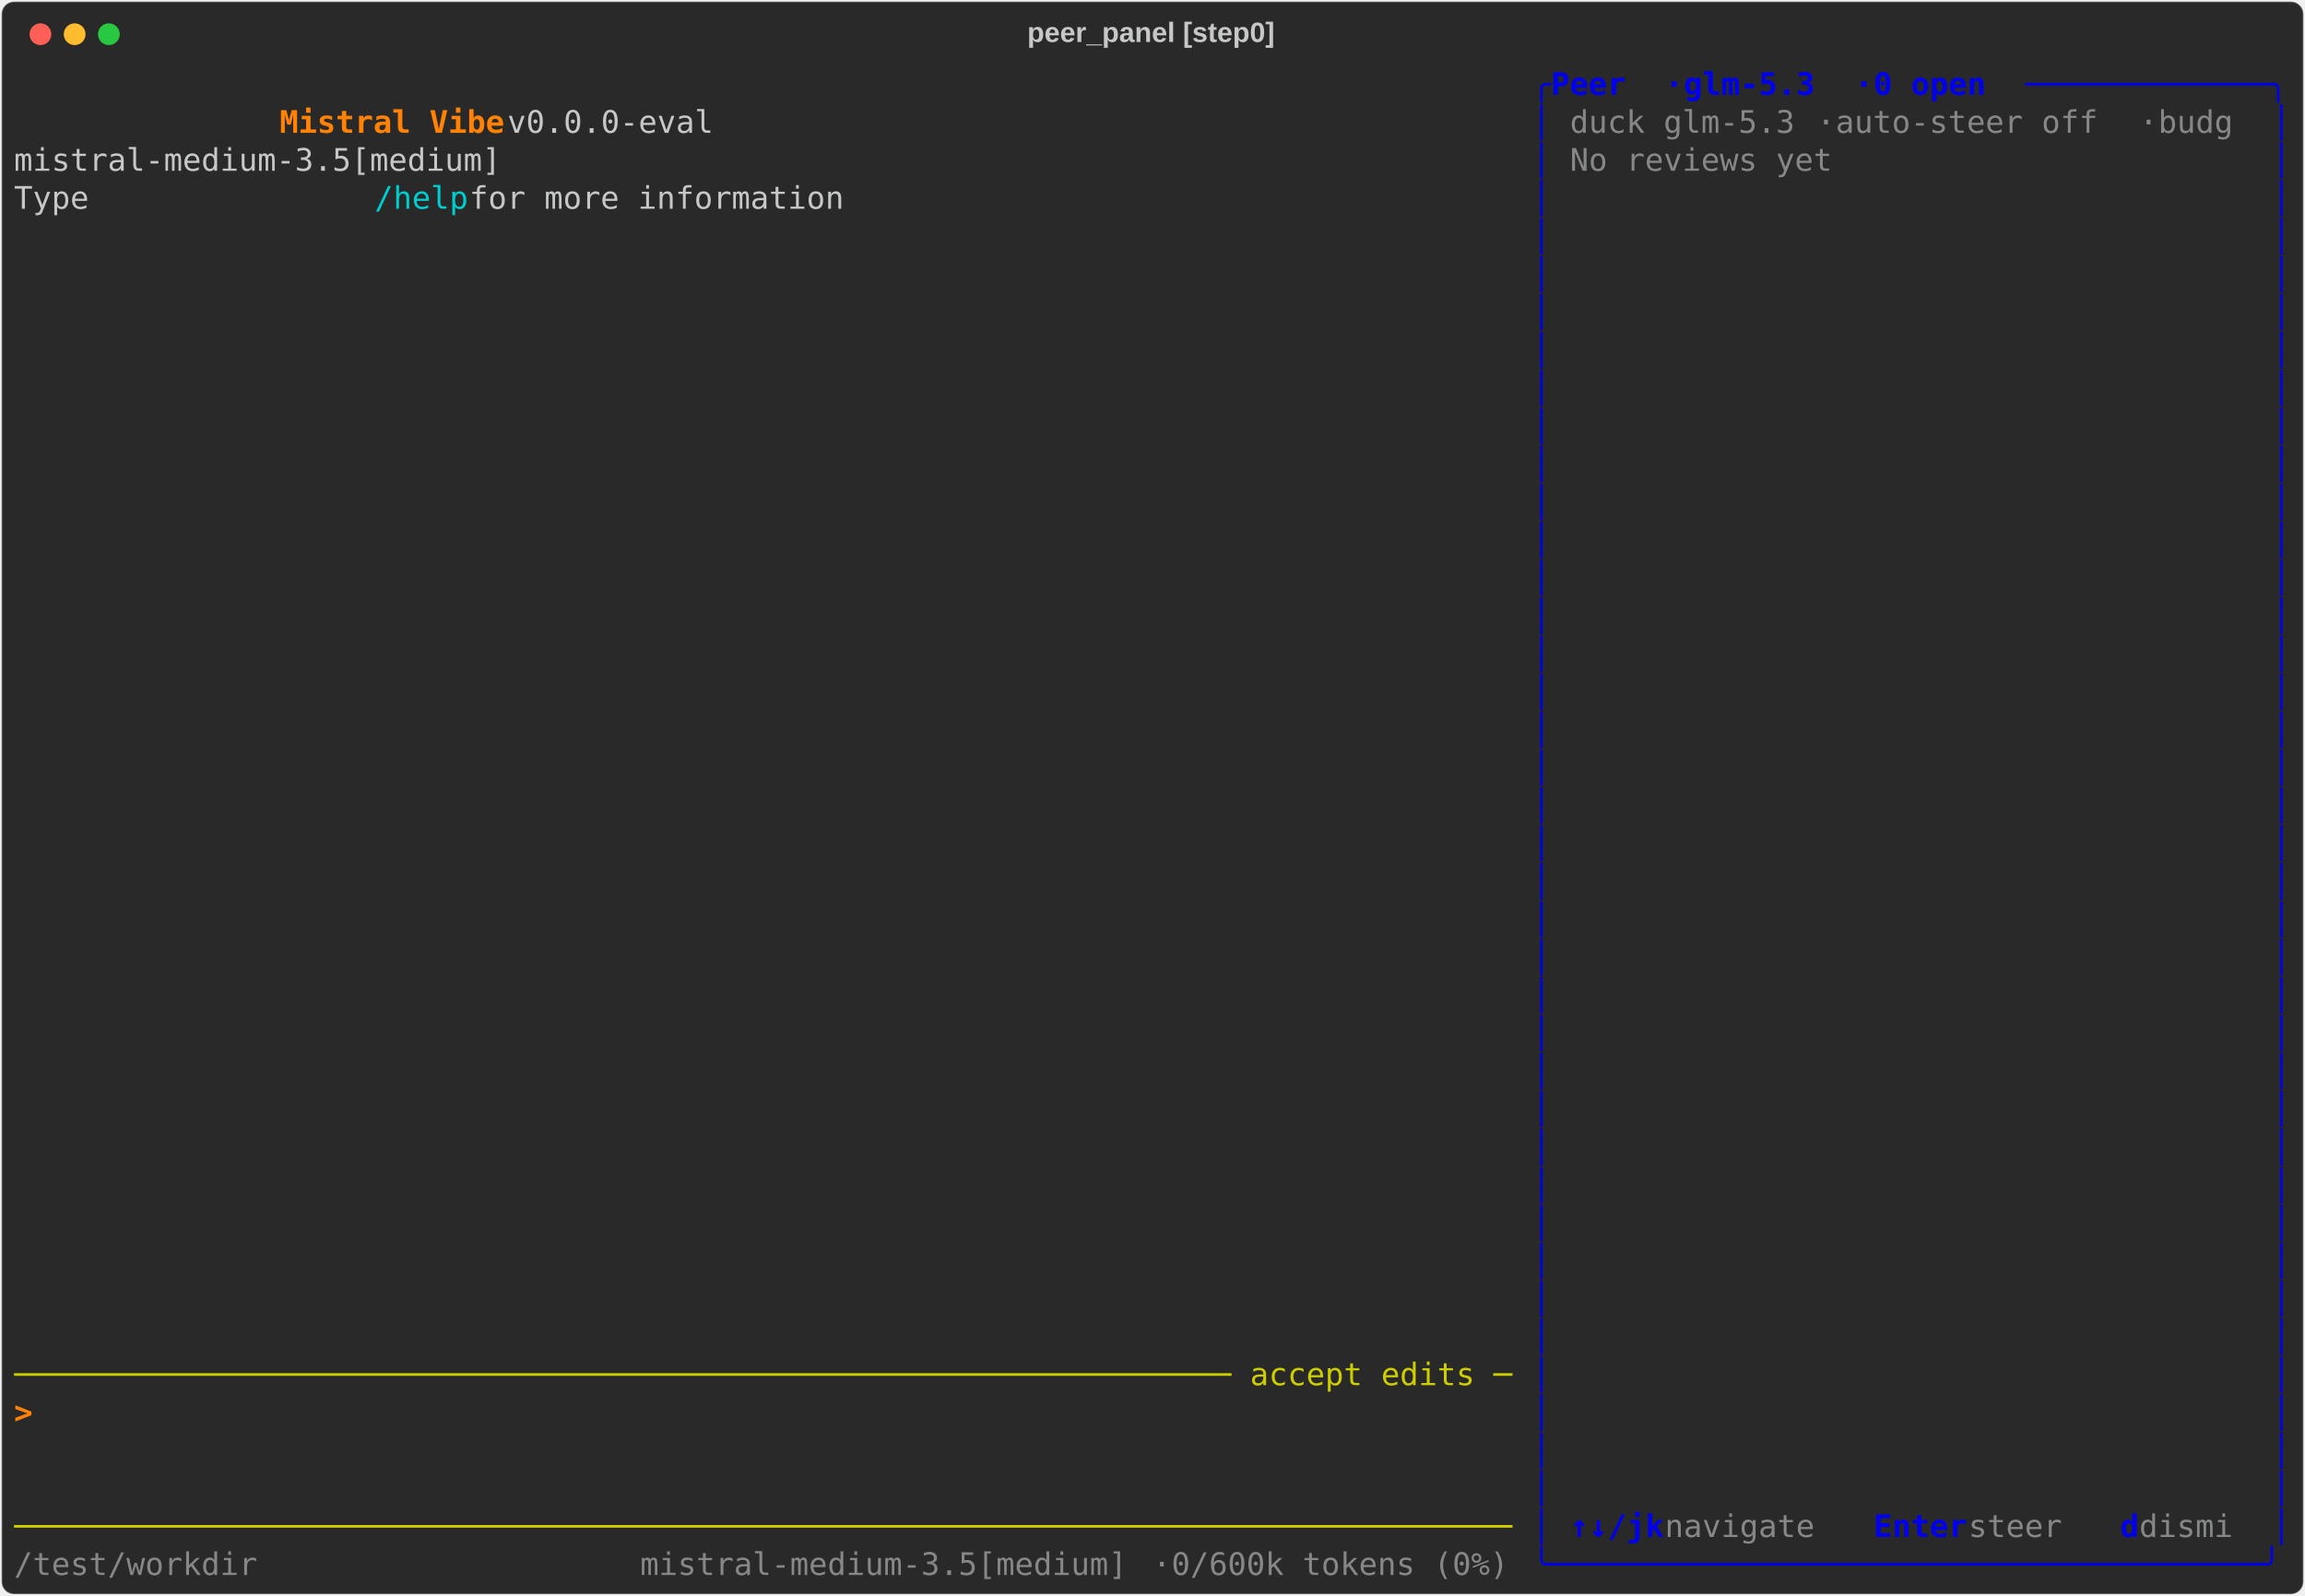
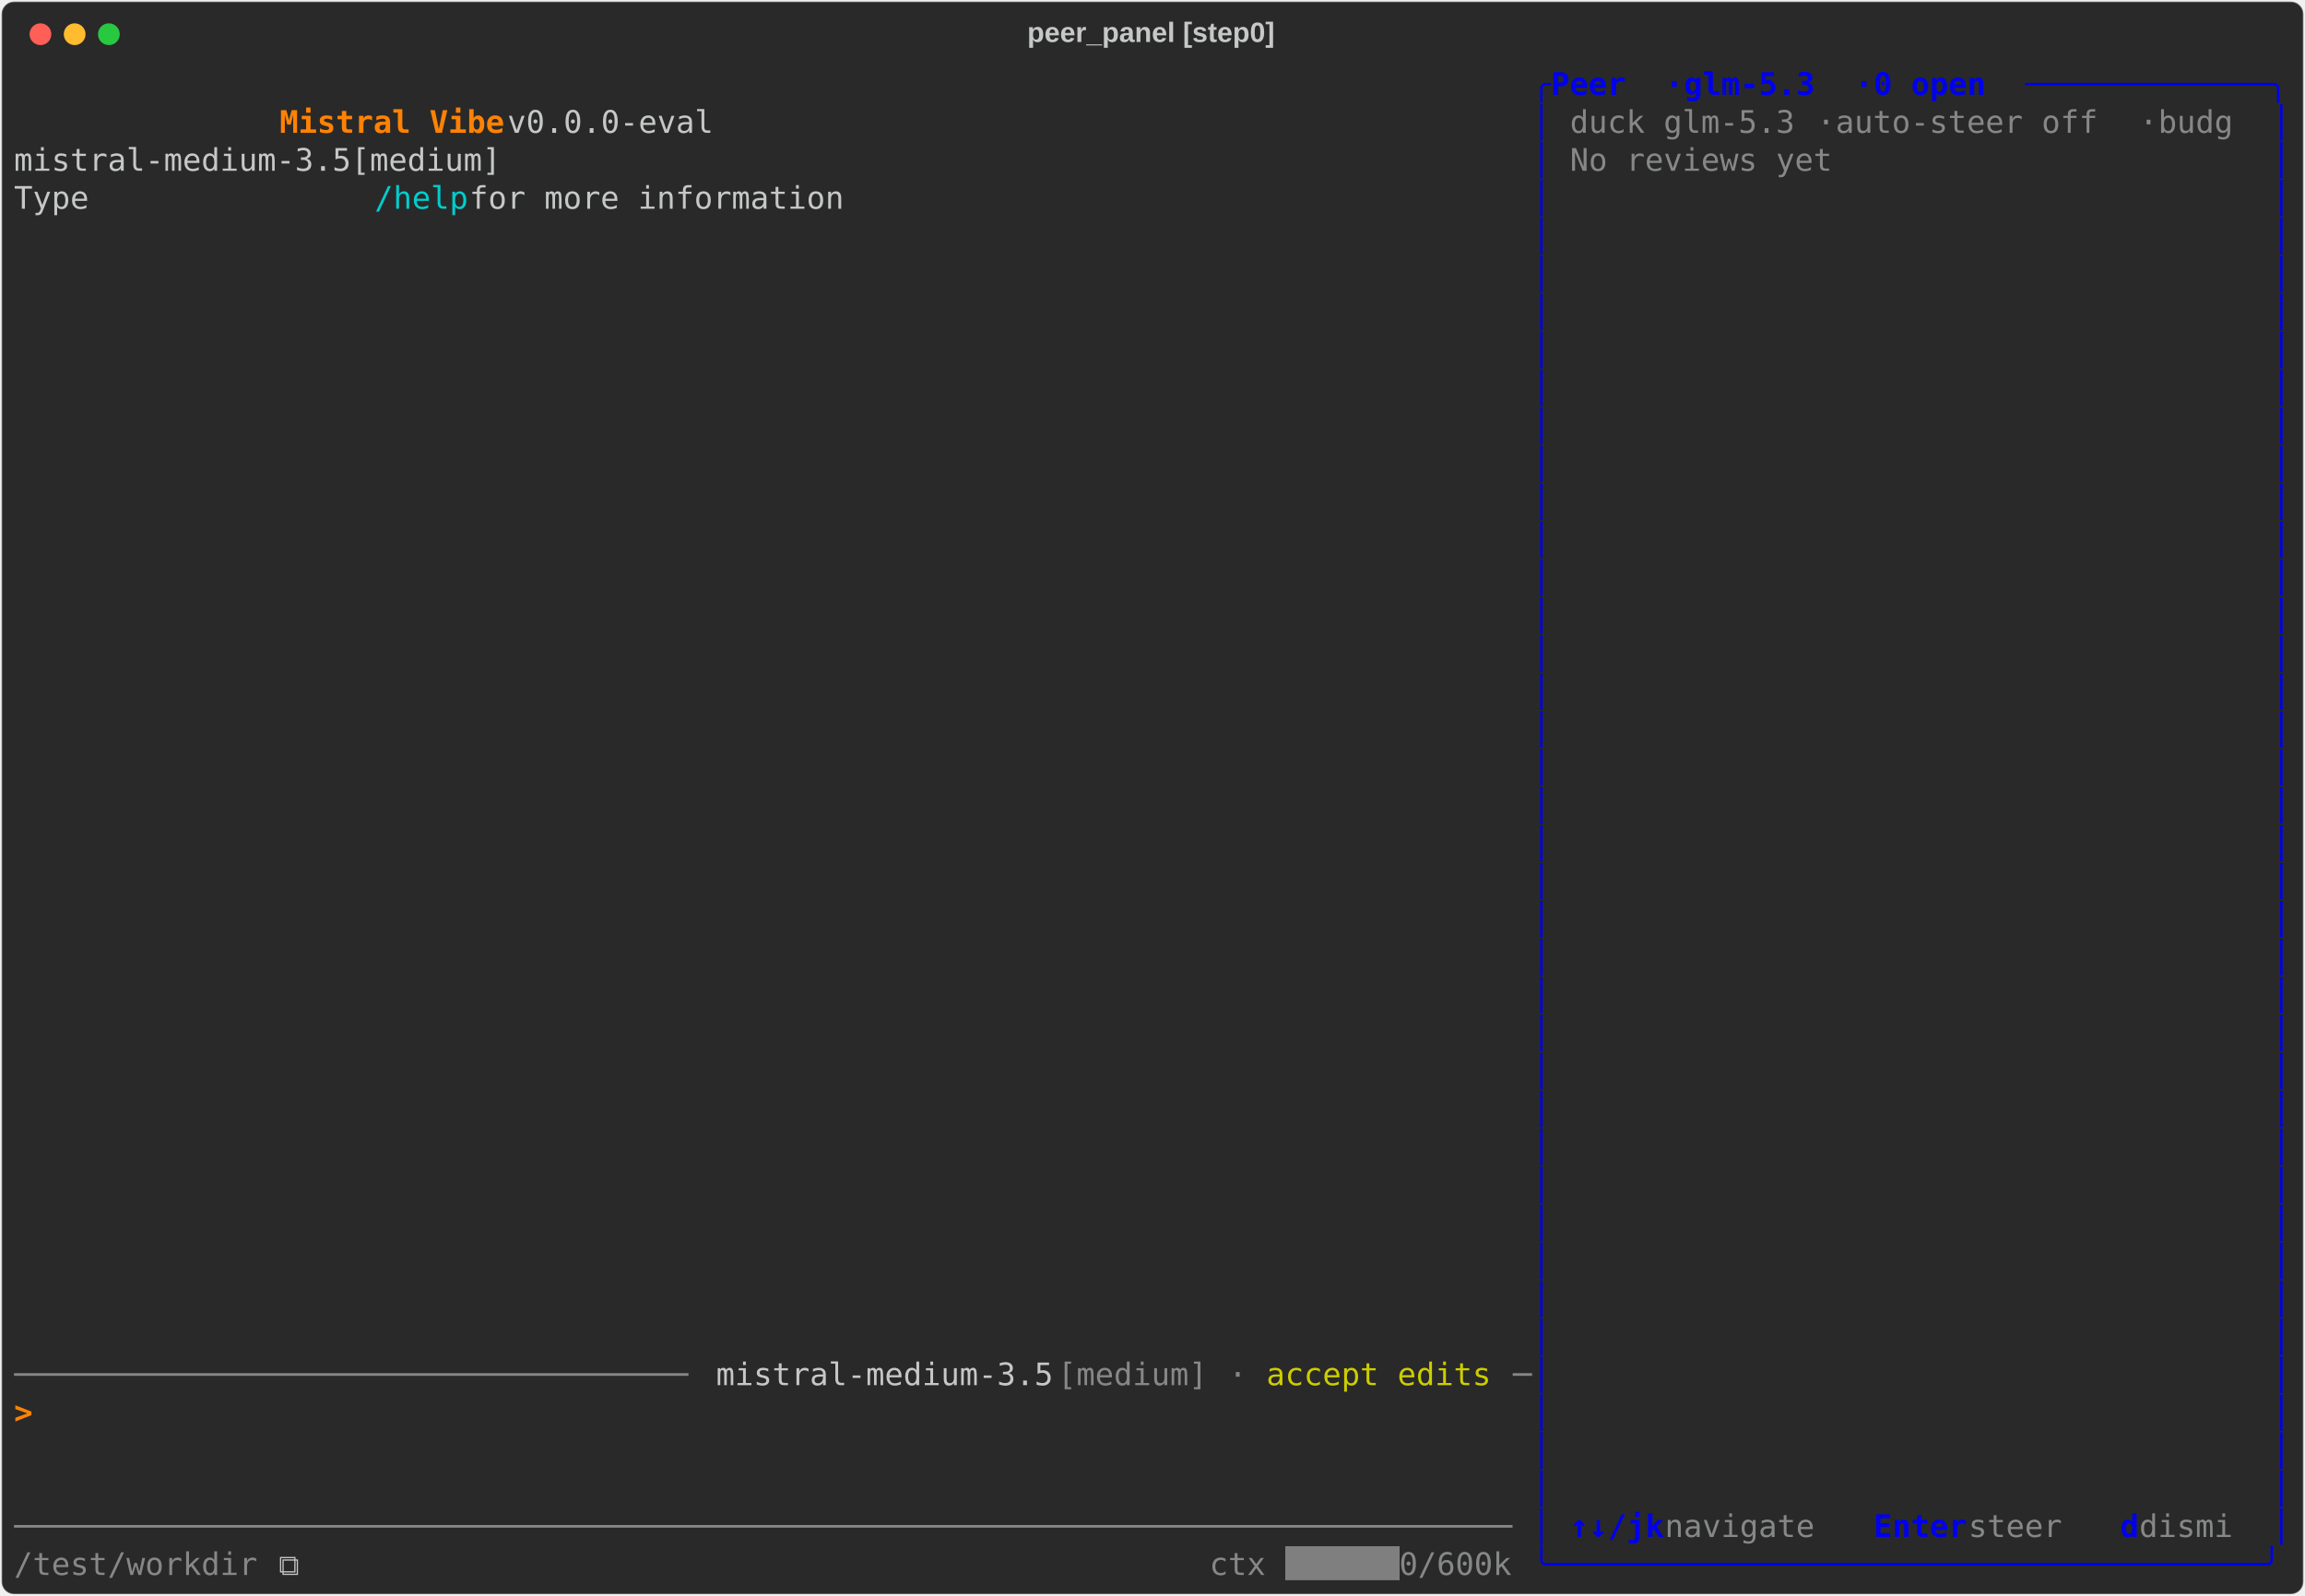
<svg xmlns="http://www.w3.org/2000/svg" class="rich-terminal" viewBox="0 0 1482 1026.0">
  <style>

    @font-face {
        font-family: "Fira Code";
        src: local("FiraCode-Regular"),
                url("https://cdnjs.cloudflare.com/ajax/libs/firacode/6.2.0/woff2/FiraCode-Regular.woff2") format("woff2"),
                url("https://cdnjs.cloudflare.com/ajax/libs/firacode/6.2.0/woff/FiraCode-Regular.woff") format("woff");
        font-style: normal;
        font-weight: 400;
    }
    @font-face {
        font-family: "Fira Code";
        src: local("FiraCode-Bold"),
                url("https://cdnjs.cloudflare.com/ajax/libs/firacode/6.2.0/woff2/FiraCode-Bold.woff2") format("woff2"),
                url("https://cdnjs.cloudflare.com/ajax/libs/firacode/6.2.0/woff/FiraCode-Bold.woff") format("woff");
        font-style: bold;
        font-weight: 700;
    }

    .vibe-matrix {
        font-family: Fira Code, monospace;
        font-size: 20px;
        line-height: 24.4px;
        font-variant-east-asian: full-width;
    }

    .vibe-title {
        font-size: 18px;
        font-weight: bold;
        font-family: arial;
    }

    .vibe-r1 { fill: #c5c8c6 }
.vibe-r2 { fill: #0000ee }
.vibe-r3 { fill: #0000ee;font-weight: bold }
- .vibe-r4 { fill: #ff8205;font-weight: bold }
+ .vibe-r4 { fill: #ff8204;font-weight: bold }
.vibe-r5 { fill: #868887 }
.vibe-r6 { fill: #00cdcd }
.vibe-r7 { fill: #cdcd00 }
.vibe-r8 { fill: #000000 }
+ .vibe-r9 { fill: #ffffff }
    </style>
  <defs>
    <clipPath id="vibe-clip-terminal">
      <rect x="0" y="0" width="1463.0" height="975.0" />
    </clipPath>
    <clipPath id="vibe-line-0">
      <rect x="0" y="1.5" width="1464" height="24.65" />
    </clipPath>
    <clipPath id="vibe-line-1">
      <rect x="0" y="25.9" width="1464" height="24.65" />
    </clipPath>
    <clipPath id="vibe-line-2">
      <rect x="0" y="50.3" width="1464" height="24.65" />
    </clipPath>
    <clipPath id="vibe-line-3">
      <rect x="0" y="74.7" width="1464" height="24.65" />
    </clipPath>
    <clipPath id="vibe-line-4">
      <rect x="0" y="99.1" width="1464" height="24.65" />
    </clipPath>
    <clipPath id="vibe-line-5">
      <rect x="0" y="123.5" width="1464" height="24.65" />
    </clipPath>
    <clipPath id="vibe-line-6">
      <rect x="0" y="147.9" width="1464" height="24.65" />
    </clipPath>
    <clipPath id="vibe-line-7">
      <rect x="0" y="172.3" width="1464" height="24.65" />
    </clipPath>
    <clipPath id="vibe-line-8">
      <rect x="0" y="196.7" width="1464" height="24.65" />
    </clipPath>
    <clipPath id="vibe-line-9">
      <rect x="0" y="221.1" width="1464" height="24.65" />
    </clipPath>
    <clipPath id="vibe-line-10">
      <rect x="0" y="245.5" width="1464" height="24.65" />
    </clipPath>
    <clipPath id="vibe-line-11">
      <rect x="0" y="269.9" width="1464" height="24.65" />
    </clipPath>
    <clipPath id="vibe-line-12">
      <rect x="0" y="294.3" width="1464" height="24.65" />
    </clipPath>
    <clipPath id="vibe-line-13">
      <rect x="0" y="318.7" width="1464" height="24.65" />
    </clipPath>
    <clipPath id="vibe-line-14">
      <rect x="0" y="343.1" width="1464" height="24.65" />
    </clipPath>
    <clipPath id="vibe-line-15">
      <rect x="0" y="367.5" width="1464" height="24.65" />
    </clipPath>
    <clipPath id="vibe-line-16">
      <rect x="0" y="391.9" width="1464" height="24.65" />
    </clipPath>
    <clipPath id="vibe-line-17">
      <rect x="0" y="416.3" width="1464" height="24.65" />
    </clipPath>
    <clipPath id="vibe-line-18">
      <rect x="0" y="440.7" width="1464" height="24.65" />
    </clipPath>
    <clipPath id="vibe-line-19">
      <rect x="0" y="465.1" width="1464" height="24.65" />
    </clipPath>
    <clipPath id="vibe-line-20">
      <rect x="0" y="489.5" width="1464" height="24.65" />
    </clipPath>
    <clipPath id="vibe-line-21">
      <rect x="0" y="513.9" width="1464" height="24.65" />
    </clipPath>
    <clipPath id="vibe-line-22">
      <rect x="0" y="538.3" width="1464" height="24.65" />
    </clipPath>
    <clipPath id="vibe-line-23">
      <rect x="0" y="562.7" width="1464" height="24.65" />
    </clipPath>
    <clipPath id="vibe-line-24">
      <rect x="0" y="587.1" width="1464" height="24.65" />
    </clipPath>
    <clipPath id="vibe-line-25">
      <rect x="0" y="611.5" width="1464" height="24.65" />
    </clipPath>
    <clipPath id="vibe-line-26">
      <rect x="0" y="635.9" width="1464" height="24.65" />
    </clipPath>
    <clipPath id="vibe-line-27">
      <rect x="0" y="660.3" width="1464" height="24.65" />
    </clipPath>
    <clipPath id="vibe-line-28">
      <rect x="0" y="684.7" width="1464" height="24.65" />
    </clipPath>
    <clipPath id="vibe-line-29">
      <rect x="0" y="709.1" width="1464" height="24.65" />
    </clipPath>
    <clipPath id="vibe-line-30">
      <rect x="0" y="733.5" width="1464" height="24.65" />
    </clipPath>
    <clipPath id="vibe-line-31">
      <rect x="0" y="757.9" width="1464" height="24.65" />
    </clipPath>
    <clipPath id="vibe-line-32">
      <rect x="0" y="782.3" width="1464" height="24.65" />
    </clipPath>
    <clipPath id="vibe-line-33">
      <rect x="0" y="806.7" width="1464" height="24.65" />
    </clipPath>
    <clipPath id="vibe-line-34">
      <rect x="0" y="831.1" width="1464" height="24.65" />
    </clipPath>
    <clipPath id="vibe-line-35">
      <rect x="0" y="855.5" width="1464" height="24.65" />
    </clipPath>
    <clipPath id="vibe-line-36">
      <rect x="0" y="879.9" width="1464" height="24.65" />
    </clipPath>
    <clipPath id="vibe-line-37">
      <rect x="0" y="904.3" width="1464" height="24.65" />
    </clipPath>
    <clipPath id="vibe-line-38">
      <rect x="0" y="928.7" width="1464" height="24.65" />
    </clipPath>
  </defs>
  <rect fill="#292929" stroke="rgba(255,255,255,0.35)" stroke-width="1" x="1" y="1" width="1480" height="1024" rx="8" />
  <text class="vibe-title" fill="#c5c8c6" text-anchor="middle" x="740" y="27">peer_panel [step0]</text>
  <g transform="translate(26,22)">
    <circle cx="0" cy="0" r="7" fill="#ff5f57" />
    <circle cx="22" cy="0" r="7" fill="#febc2e" />
    <circle cx="44" cy="0" r="7" fill="#28c840" />
  </g>
  <g transform="translate(9, 41)" clip-path="url(#vibe-clip-terminal)">
+     <rect fill="#7f7f7f" x="817.4" y="953.1" width="73.2" height="24.65" shape-rendering="crispEdges" />
    <g class="vibe-matrix">
      <text class="vibe-r2" x="976" y="20" textLength="12.2" clip-path="url(#vibe-line-0)">╭</text>
      <text class="vibe-r3" x="988.2 1000.4 1012.6 1024.8 1037 1049.2" y="20" clip-path="url(#vibe-line-0)" style="font-variant-ligatures:none;font-kerning:none"> Peer </text>
      <text class="vibe-r3" x="1061.4" y="20" textLength="12.2" clip-path="url(#vibe-line-0)">·</text>
      <text class="vibe-r3" x="1073.6 1085.8 1098 1110.2 1122.4 1134.6 1146.8 1159 1171.2" y="20" clip-path="url(#vibe-line-0)" style="font-variant-ligatures:none;font-kerning:none"> glm-5.3 </text>
      <text class="vibe-r3" x="1183.4" y="20" textLength="12.2" clip-path="url(#vibe-line-0)">·</text>
      <text class="vibe-r3" x="1195.6 1207.8 1220 1232.2 1244.4 1256.6 1268.8 1281" y="20" clip-path="url(#vibe-line-0)" style="font-variant-ligatures:none;font-kerning:none"> 0 open </text>
      <text class="vibe-r2" x="1293.2 1305.4 1317.6 1329.8 1342 1354.2 1366.4 1378.6 1390.8 1403 1415.2 1427.4 1439.6 1451.8" y="20" clip-path="url(#vibe-line-0)" style="font-variant-ligatures:none;font-kerning:none">─────────────╮</text>
      <text class="vibe-r1" x="1464" y="20" textLength="12.2" clip-path="url(#vibe-line-0)">
</text>
      <text class="vibe-r4" x="170.8 183 195.2 207.4 219.6 231.8 244 256.2 268.4 280.6 292.8 305" y="44.4" clip-path="url(#vibe-line-1)" style="font-variant-ligatures:none;font-kerning:none">Mistral Vibe</text>
      <text class="vibe-r1" x="317.2 329.4 341.6 353.8 366 378.2 390.4 402.6 414.8 427 439.2 451.4 463.6 475.8 488 500.2 512.4 524.6 536.8 549 561.2 573.4 585.6 597.8 610 622.2 634.4 646.6 658.8 671 683.2 695.4 707.6 719.8 732 744.2 756.4 768.6 780.8 793 805.2 817.4 829.6 841.8 854 866.2 878.4 890.6 902.8 915 927.2 939.4 951.6 963.8" y="44.4" clip-path="url(#vibe-line-1)" style="font-variant-ligatures:none;font-kerning:none"> v0.0.0-eval                                          </text>
      <text class="vibe-r2" x="976" y="44.4" textLength="12.2" clip-path="url(#vibe-line-1)">│</text>
      <text class="vibe-r5" x="1000.4 1012.6 1024.8 1037 1049.2 1061.4 1073.6 1085.8 1098 1110.2 1122.4 1134.6 1146.8" y="44.4" clip-path="url(#vibe-line-1)" style="font-variant-ligatures:none;font-kerning:none">duck glm-5.3 </text>
      <text class="vibe-r5" x="1159" y="44.4" textLength="12.2" clip-path="url(#vibe-line-1)">·</text>
      <text class="vibe-r5" x="1171.2 1183.4 1195.6 1207.8 1220 1232.2 1244.4 1256.6 1268.8 1281 1293.2 1305.4 1317.6 1329.8 1342 1354.2" y="44.4" clip-path="url(#vibe-line-1)" style="font-variant-ligatures:none;font-kerning:none"> auto-steer off </text>
      <text class="vibe-r5" x="1366.4" y="44.4" textLength="12.2" clip-path="url(#vibe-line-1)">·</text>
      <text class="vibe-r5" x="1378.6 1390.8 1403 1415.2 1427.4" y="44.4" clip-path="url(#vibe-line-1)" style="font-variant-ligatures:none;font-kerning:none"> budg</text>
      <text class="vibe-r2" x="1451.8" y="44.4" textLength="12.2" clip-path="url(#vibe-line-1)">│</text>
      <text class="vibe-r1" x="1464" y="44.4" textLength="12.2" clip-path="url(#vibe-line-1)">
</text>
      <text class="vibe-r1" x="0 12.2 24.4 36.6 48.8 61 73.2 85.4 97.6 109.8 122 134.2 146.4 158.6 170.8 183 195.2 207.4 219.6 231.8 244 256.2 268.4 280.6 292.8 305 317.2 329.4 341.6 353.8 366 378.2 390.4 402.6 414.8 427 439.2 451.4 463.6 475.8 488 500.2 512.4 524.6 536.8 549 561.2 573.4 585.6 597.8 610 622.2 634.4 646.6 658.8 671 683.2 695.4 707.6 719.8 732 744.2 756.4 768.6 780.8 793 805.2 817.4 829.6 841.8 854 866.2 878.4 890.6 902.8 915 927.2 939.4 951.6 963.8" y="68.8" clip-path="url(#vibe-line-2)" style="font-variant-ligatures:none;font-kerning:none">              mistral-medium-3.5[medium]                                        </text>
      <text class="vibe-r2" x="976" y="68.8" textLength="12.2" clip-path="url(#vibe-line-2)">│</text>
      <text class="vibe-r5" x="1000.4 1012.6 1024.8 1037 1049.2 1061.4 1073.6 1085.8 1098 1110.2 1122.4 1134.6 1146.8 1159" y="68.8" clip-path="url(#vibe-line-2)" style="font-variant-ligatures:none;font-kerning:none">No reviews yet</text>
      <text class="vibe-r2" x="1451.8" y="68.8" textLength="12.2" clip-path="url(#vibe-line-2)">│</text>
      <text class="vibe-r1" x="1464" y="68.8" textLength="12.2" clip-path="url(#vibe-line-2)">
</text>
      <text class="vibe-r1" x="0 12.2 24.4 36.6 48.8 61 73.2 85.4 97.6 109.8 122 134.2 146.4 158.6 170.8 183 195.2 207.4 219.6" y="93.2" clip-path="url(#vibe-line-3)" style="font-variant-ligatures:none;font-kerning:none">              Type </text>
      <text class="vibe-r6" x="231.8 244 256.2 268.4 280.6" y="93.2" clip-path="url(#vibe-line-3)" style="font-variant-ligatures:none;font-kerning:none">/help</text>
      <text class="vibe-r1" x="292.8 305 317.2 329.4 341.6 353.8 366 378.2 390.4 402.6 414.8 427 439.2 451.4 463.6 475.8 488 500.2 512.4 524.6 536.8 549 561.2 573.4 585.6 597.8 610 622.2 634.4 646.6 658.8 671 683.2 695.4 707.6 719.8 732 744.2 756.4 768.6 780.8 793 805.2 817.4 829.6 841.8 854 866.2 878.4 890.6 902.8 915 927.2 939.4 951.6 963.8" y="93.2" clip-path="url(#vibe-line-3)" style="font-variant-ligatures:none;font-kerning:none"> for more information                                   </text>
      <text class="vibe-r2" x="976" y="93.2" textLength="12.2" clip-path="url(#vibe-line-3)">│</text>
      <text class="vibe-r2" x="1451.8" y="93.2" textLength="12.2" clip-path="url(#vibe-line-3)">│</text>
      <text class="vibe-r1" x="1464" y="93.2" textLength="12.2" clip-path="url(#vibe-line-3)">
</text>
      <text class="vibe-r2" x="976" y="117.6" textLength="12.2" clip-path="url(#vibe-line-4)">│</text>
      <text class="vibe-r2" x="1451.8" y="117.6" textLength="12.2" clip-path="url(#vibe-line-4)">│</text>
      <text class="vibe-r1" x="1464" y="117.6" textLength="12.2" clip-path="url(#vibe-line-4)">
</text>
      <text class="vibe-r2" x="976" y="142" textLength="12.2" clip-path="url(#vibe-line-5)">│</text>
      <text class="vibe-r2" x="1451.8" y="142" textLength="12.2" clip-path="url(#vibe-line-5)">│</text>
      <text class="vibe-r1" x="1464" y="142" textLength="12.2" clip-path="url(#vibe-line-5)">
</text>
      <text class="vibe-r2" x="976" y="166.4" textLength="12.2" clip-path="url(#vibe-line-6)">│</text>
      <text class="vibe-r2" x="1451.8" y="166.4" textLength="12.2" clip-path="url(#vibe-line-6)">│</text>
      <text class="vibe-r1" x="1464" y="166.4" textLength="12.2" clip-path="url(#vibe-line-6)">
</text>
      <text class="vibe-r2" x="976" y="190.8" textLength="12.2" clip-path="url(#vibe-line-7)">│</text>
      <text class="vibe-r2" x="1451.8" y="190.8" textLength="12.2" clip-path="url(#vibe-line-7)">│</text>
      <text class="vibe-r1" x="1464" y="190.8" textLength="12.2" clip-path="url(#vibe-line-7)">
</text>
      <text class="vibe-r2" x="976" y="215.2" textLength="12.2" clip-path="url(#vibe-line-8)">│</text>
      <text class="vibe-r2" x="1451.8" y="215.2" textLength="12.2" clip-path="url(#vibe-line-8)">│</text>
      <text class="vibe-r1" x="1464" y="215.2" textLength="12.2" clip-path="url(#vibe-line-8)">
</text>
      <text class="vibe-r2" x="976" y="239.6" textLength="12.2" clip-path="url(#vibe-line-9)">│</text>
      <text class="vibe-r2" x="1451.8" y="239.6" textLength="12.2" clip-path="url(#vibe-line-9)">│</text>
      <text class="vibe-r1" x="1464" y="239.6" textLength="12.2" clip-path="url(#vibe-line-9)">
</text>
      <text class="vibe-r2" x="976" y="264" textLength="12.2" clip-path="url(#vibe-line-10)">│</text>
      <text class="vibe-r2" x="1451.8" y="264" textLength="12.2" clip-path="url(#vibe-line-10)">│</text>
      <text class="vibe-r1" x="1464" y="264" textLength="12.2" clip-path="url(#vibe-line-10)">
</text>
      <text class="vibe-r2" x="976" y="288.4" textLength="12.2" clip-path="url(#vibe-line-11)">│</text>
      <text class="vibe-r2" x="1451.8" y="288.4" textLength="12.2" clip-path="url(#vibe-line-11)">│</text>
      <text class="vibe-r1" x="1464" y="288.4" textLength="12.2" clip-path="url(#vibe-line-11)">
</text>
      <text class="vibe-r2" x="976" y="312.8" textLength="12.2" clip-path="url(#vibe-line-12)">│</text>
      <text class="vibe-r2" x="1451.8" y="312.8" textLength="12.2" clip-path="url(#vibe-line-12)">│</text>
      <text class="vibe-r1" x="1464" y="312.8" textLength="12.2" clip-path="url(#vibe-line-12)">
</text>
      <text class="vibe-r2" x="976" y="337.2" textLength="12.2" clip-path="url(#vibe-line-13)">│</text>
      <text class="vibe-r2" x="1451.8" y="337.2" textLength="12.2" clip-path="url(#vibe-line-13)">│</text>
      <text class="vibe-r1" x="1464" y="337.2" textLength="12.2" clip-path="url(#vibe-line-13)">
</text>
      <text class="vibe-r2" x="976" y="361.6" textLength="12.2" clip-path="url(#vibe-line-14)">│</text>
      <text class="vibe-r2" x="1451.8" y="361.6" textLength="12.2" clip-path="url(#vibe-line-14)">│</text>
      <text class="vibe-r1" x="1464" y="361.6" textLength="12.2" clip-path="url(#vibe-line-14)">
</text>
      <text class="vibe-r2" x="976" y="386" textLength="12.2" clip-path="url(#vibe-line-15)">│</text>
      <text class="vibe-r2" x="1451.8" y="386" textLength="12.2" clip-path="url(#vibe-line-15)">│</text>
      <text class="vibe-r1" x="1464" y="386" textLength="12.2" clip-path="url(#vibe-line-15)">
</text>
      <text class="vibe-r2" x="976" y="410.4" textLength="12.2" clip-path="url(#vibe-line-16)">│</text>
      <text class="vibe-r2" x="1451.8" y="410.4" textLength="12.2" clip-path="url(#vibe-line-16)">│</text>
      <text class="vibe-r1" x="1464" y="410.4" textLength="12.2" clip-path="url(#vibe-line-16)">
</text>
      <text class="vibe-r2" x="976" y="434.8" textLength="12.2" clip-path="url(#vibe-line-17)">│</text>
      <text class="vibe-r2" x="1451.8" y="434.8" textLength="12.2" clip-path="url(#vibe-line-17)">│</text>
      <text class="vibe-r1" x="1464" y="434.8" textLength="12.2" clip-path="url(#vibe-line-17)">
</text>
      <text class="vibe-r2" x="976" y="459.2" textLength="12.2" clip-path="url(#vibe-line-18)">│</text>
      <text class="vibe-r2" x="1451.8" y="459.2" textLength="12.2" clip-path="url(#vibe-line-18)">│</text>
      <text class="vibe-r1" x="1464" y="459.2" textLength="12.2" clip-path="url(#vibe-line-18)">
</text>
      <text class="vibe-r2" x="976" y="483.6" textLength="12.2" clip-path="url(#vibe-line-19)">│</text>
      <text class="vibe-r2" x="1451.8" y="483.6" textLength="12.2" clip-path="url(#vibe-line-19)">│</text>
      <text class="vibe-r1" x="1464" y="483.6" textLength="12.2" clip-path="url(#vibe-line-19)">
</text>
      <text class="vibe-r2" x="976" y="508" textLength="12.2" clip-path="url(#vibe-line-20)">│</text>
      <text class="vibe-r2" x="1451.8" y="508" textLength="12.2" clip-path="url(#vibe-line-20)">│</text>
      <text class="vibe-r1" x="1464" y="508" textLength="12.2" clip-path="url(#vibe-line-20)">
</text>
      <text class="vibe-r2" x="976" y="532.4" textLength="12.2" clip-path="url(#vibe-line-21)">│</text>
      <text class="vibe-r2" x="1451.8" y="532.4" textLength="12.2" clip-path="url(#vibe-line-21)">│</text>
      <text class="vibe-r1" x="1464" y="532.4" textLength="12.2" clip-path="url(#vibe-line-21)">
</text>
      <text class="vibe-r2" x="976" y="556.8" textLength="12.2" clip-path="url(#vibe-line-22)">│</text>
      <text class="vibe-r2" x="1451.8" y="556.8" textLength="12.2" clip-path="url(#vibe-line-22)">│</text>
      <text class="vibe-r1" x="1464" y="556.8" textLength="12.2" clip-path="url(#vibe-line-22)">
</text>
      <text class="vibe-r2" x="976" y="581.2" textLength="12.2" clip-path="url(#vibe-line-23)">│</text>
      <text class="vibe-r2" x="1451.8" y="581.2" textLength="12.2" clip-path="url(#vibe-line-23)">│</text>
      <text class="vibe-r1" x="1464" y="581.2" textLength="12.2" clip-path="url(#vibe-line-23)">
</text>
      <text class="vibe-r2" x="976" y="605.6" textLength="12.2" clip-path="url(#vibe-line-24)">│</text>
      <text class="vibe-r2" x="1451.8" y="605.6" textLength="12.2" clip-path="url(#vibe-line-24)">│</text>
      <text class="vibe-r1" x="1464" y="605.6" textLength="12.2" clip-path="url(#vibe-line-24)">
</text>
      <text class="vibe-r2" x="976" y="630" textLength="12.2" clip-path="url(#vibe-line-25)">│</text>
      <text class="vibe-r2" x="1451.8" y="630" textLength="12.2" clip-path="url(#vibe-line-25)">│</text>
      <text class="vibe-r1" x="1464" y="630" textLength="12.2" clip-path="url(#vibe-line-25)">
</text>
      <text class="vibe-r2" x="976" y="654.4" textLength="12.2" clip-path="url(#vibe-line-26)">│</text>
      <text class="vibe-r2" x="1451.8" y="654.4" textLength="12.2" clip-path="url(#vibe-line-26)">│</text>
      <text class="vibe-r1" x="1464" y="654.4" textLength="12.2" clip-path="url(#vibe-line-26)">
</text>
      <text class="vibe-r2" x="976" y="678.8" textLength="12.2" clip-path="url(#vibe-line-27)">│</text>
      <text class="vibe-r2" x="1451.8" y="678.8" textLength="12.2" clip-path="url(#vibe-line-27)">│</text>
      <text class="vibe-r1" x="1464" y="678.8" textLength="12.2" clip-path="url(#vibe-line-27)">
</text>
      <text class="vibe-r2" x="976" y="703.2" textLength="12.2" clip-path="url(#vibe-line-28)">│</text>
      <text class="vibe-r2" x="1451.8" y="703.2" textLength="12.2" clip-path="url(#vibe-line-28)">│</text>
      <text class="vibe-r1" x="1464" y="703.2" textLength="12.2" clip-path="url(#vibe-line-28)">
</text>
      <text class="vibe-r2" x="976" y="727.6" textLength="12.2" clip-path="url(#vibe-line-29)">│</text>
      <text class="vibe-r2" x="1451.8" y="727.6" textLength="12.2" clip-path="url(#vibe-line-29)">│</text>
      <text class="vibe-r1" x="1464" y="727.6" textLength="12.2" clip-path="url(#vibe-line-29)">
</text>
      <text class="vibe-r2" x="976" y="752" textLength="12.2" clip-path="url(#vibe-line-30)">│</text>
      <text class="vibe-r2" x="1451.8" y="752" textLength="12.2" clip-path="url(#vibe-line-30)">│</text>
      <text class="vibe-r1" x="1464" y="752" textLength="12.2" clip-path="url(#vibe-line-30)">
</text>
      <text class="vibe-r2" x="976" y="776.4" textLength="12.2" clip-path="url(#vibe-line-31)">│</text>
      <text class="vibe-r2" x="1451.8" y="776.4" textLength="12.2" clip-path="url(#vibe-line-31)">│</text>
      <text class="vibe-r1" x="1464" y="776.4" textLength="12.2" clip-path="url(#vibe-line-31)">
</text>
      <text class="vibe-r2" x="976" y="800.8" textLength="12.2" clip-path="url(#vibe-line-32)">│</text>
      <text class="vibe-r2" x="1451.8" y="800.8" textLength="12.2" clip-path="url(#vibe-line-32)">│</text>
      <text class="vibe-r1" x="1464" y="800.8" textLength="12.2" clip-path="url(#vibe-line-32)">
</text>
      <text class="vibe-r2" x="976" y="825.2" textLength="12.2" clip-path="url(#vibe-line-33)">│</text>
      <text class="vibe-r2" x="1451.8" y="825.2" textLength="12.2" clip-path="url(#vibe-line-33)">│</text>
      <text class="vibe-r1" x="1464" y="825.2" textLength="12.2" clip-path="url(#vibe-line-33)">
</text>
-       <text class="vibe-r7" x="0 12.2 24.4 36.6 48.8 61 73.2 85.4 97.6 109.8 122 134.2 146.4 158.6 170.8 183 195.2 207.4 219.6 231.8 244 256.2 268.4 280.6 292.8 305 317.2 329.4 341.6 353.8 366 378.2 390.4 402.6 414.8 427 439.2 451.4 463.6 475.8 488 500.2 512.4 524.6 536.8 549 561.2 573.4 585.6 597.8 610 622.2 634.4 646.6 658.8 671 683.2 695.4 707.6 719.8 732 744.2 756.4 768.6 780.8 793 805.2 817.4 829.6 841.8 854 866.2 878.4 890.6 902.8 915 927.2 939.4 951.6 963.8" y="849.6" clip-path="url(#vibe-line-34)" style="font-variant-ligatures:none;font-kerning:none">───────────────────────────────────────────────────────────────── accept edits ─</text>
+       <text class="vibe-r5" x="0 12.2 24.4 36.6 48.8 61 73.2 85.4 97.6 109.8 122 134.2 146.4 158.6 170.8 183 195.2 207.4 219.6 231.8 244 256.2 268.4 280.6 292.8 305 317.2 329.4 341.6 353.8 366 378.2 390.4 402.6 414.8 427 439.2" y="849.6" clip-path="url(#vibe-line-34)" style="font-variant-ligatures:none;font-kerning:none">──────────────────────────────────── </text>
+       <text class="vibe-r1" x="451.4 463.6 475.8 488 500.2 512.4 524.6 536.8 549 561.2 573.4 585.6 597.8 610 622.2 634.4 646.6 658.8" y="849.6" clip-path="url(#vibe-line-34)" style="font-variant-ligatures:none;font-kerning:none">mistral-medium-3.5</text>
+       <text class="vibe-r5" x="671 683.2 695.4 707.6 719.8 732 744.2 756.4 768.6" y="849.6" clip-path="url(#vibe-line-34)" style="font-variant-ligatures:none;font-kerning:none">[medium] </text>
+       <text class="vibe-r5" x="780.8" y="849.6" textLength="12.2" clip-path="url(#vibe-line-34)">·</text>
+       <text class="vibe-r7" x="805.2 817.4 829.6 841.8 854 866.2 878.4 890.6 902.8 915 927.2 939.4 951.6" y="849.6" clip-path="url(#vibe-line-34)" style="font-variant-ligatures:none;font-kerning:none">accept edits </text>
+       <text class="vibe-r5" x="963.8" y="849.6" textLength="12.2" clip-path="url(#vibe-line-34)">─</text>
      <text class="vibe-r2" x="976" y="849.6" textLength="12.2" clip-path="url(#vibe-line-34)">│</text>
      <text class="vibe-r2" x="1451.8" y="849.6" textLength="12.2" clip-path="url(#vibe-line-34)">│</text>
      <text class="vibe-r1" x="1464" y="849.6" textLength="12.2" clip-path="url(#vibe-line-34)">
</text>
      <text class="vibe-r4" x="0 12.2" y="874" clip-path="url(#vibe-line-35)" style="font-variant-ligatures:none;font-kerning:none">&gt; </text>
      <text class="vibe-r2" x="976" y="874" textLength="12.2" clip-path="url(#vibe-line-35)">│</text>
      <text class="vibe-r2" x="1451.8" y="874" textLength="12.2" clip-path="url(#vibe-line-35)">│</text>
      <text class="vibe-r1" x="1464" y="874" textLength="12.2" clip-path="url(#vibe-line-35)">
</text>
      <text class="vibe-r2" x="976" y="898.4" textLength="12.2" clip-path="url(#vibe-line-36)">│</text>
      <text class="vibe-r2" x="1451.8" y="898.4" textLength="12.2" clip-path="url(#vibe-line-36)">│</text>
      <text class="vibe-r1" x="1464" y="898.4" textLength="12.2" clip-path="url(#vibe-line-36)">
</text>
      <text class="vibe-r2" x="976" y="922.8" textLength="12.2" clip-path="url(#vibe-line-37)">│</text>
      <text class="vibe-r2" x="1451.8" y="922.8" textLength="12.2" clip-path="url(#vibe-line-37)">│</text>
      <text class="vibe-r1" x="1464" y="922.8" textLength="12.2" clip-path="url(#vibe-line-37)">
</text>
-       <text class="vibe-r7" x="0 12.2 24.4 36.6 48.8 61 73.2 85.4 97.6 109.8 122 134.2 146.4 158.6 170.8 183 195.2 207.4 219.6 231.8 244 256.2 268.4 280.6 292.8 305 317.2 329.4 341.6 353.8 366 378.2 390.4 402.6 414.8 427 439.2 451.4 463.6 475.8 488 500.2 512.4 524.6 536.8 549 561.2 573.4 585.6 597.8 610 622.2 634.4 646.6 658.8 671 683.2 695.4 707.6 719.8 732 744.2 756.4 768.6 780.8 793 805.2 817.4 829.6 841.8 854 866.2 878.4 890.6 902.8 915 927.2 939.4 951.6 963.8" y="947.2" clip-path="url(#vibe-line-38)" style="font-variant-ligatures:none;font-kerning:none">────────────────────────────────────────────────────────────────────────────────</text>
+       <text class="vibe-r5" x="0 12.2 24.4 36.6 48.8 61 73.2 85.4 97.6 109.8 122 134.2 146.4 158.6 170.8 183 195.2 207.4 219.6 231.8 244 256.2 268.4 280.6 292.8 305 317.2 329.4 341.6 353.8 366 378.2 390.4 402.6 414.8 427 439.2 451.4 463.6 475.8 488 500.2 512.4 524.6 536.8 549 561.2 573.4 585.6 597.8 610 622.2 634.4 646.6 658.8 671 683.2 695.4 707.6 719.8 732 744.2 756.4 768.6 780.8 793 805.2 817.4 829.6 841.8 854 866.2 878.4 890.6 902.8 915 927.2 939.4 951.6 963.8" y="947.2" clip-path="url(#vibe-line-38)" style="font-variant-ligatures:none;font-kerning:none">────────────────────────────────────────────────────────────────────────────────</text>
      <text class="vibe-r2" x="976" y="947.2" textLength="12.2" clip-path="url(#vibe-line-38)">│</text>
      <text class="vibe-r3" x="1000.4" y="947.2" textLength="12.2" clip-path="url(#vibe-line-38)">↑</text>
      <text class="vibe-r3" x="1012.6" y="947.2" textLength="12.2" clip-path="url(#vibe-line-38)">↓</text>
      <text class="vibe-r3" x="1024.8 1037 1049.2" y="947.2" clip-path="url(#vibe-line-38)" style="font-variant-ligatures:none;font-kerning:none">/jk</text>
      <text class="vibe-r5" x="1061.4 1073.6 1085.8 1098 1110.2 1122.4 1134.6 1146.8 1159 1171.2 1183.4" y="947.2" clip-path="url(#vibe-line-38)" style="font-variant-ligatures:none;font-kerning:none"> navigate  </text>
      <text class="vibe-r3" x="1195.6 1207.8 1220 1232.2 1244.4" y="947.2" clip-path="url(#vibe-line-38)" style="font-variant-ligatures:none;font-kerning:none">Enter</text>
      <text class="vibe-r5" x="1256.6 1268.8 1281 1293.2 1305.4 1317.6 1329.8 1342" y="947.2" clip-path="url(#vibe-line-38)" style="font-variant-ligatures:none;font-kerning:none"> steer  </text>
      <text class="vibe-r3" x="1354.2" y="947.2" textLength="12.2" clip-path="url(#vibe-line-38)">d</text>
      <text class="vibe-r5" x="1366.4 1378.6 1390.8 1403 1415.2 1427.4" y="947.2" clip-path="url(#vibe-line-38)" style="font-variant-ligatures:none;font-kerning:none"> dismi</text>
      <text class="vibe-r2" x="1451.8" y="947.2" textLength="12.2" clip-path="url(#vibe-line-38)">│</text>
      <text class="vibe-r1" x="1464" y="947.2" textLength="12.2" clip-path="url(#vibe-line-38)">
</text>
      <text class="vibe-r5" x="0 12.2 24.4 36.6 48.8 61 73.2 85.4 97.6 109.8 122 134.2 146.4" y="971.6" clip-path="url(#vibe-line-39)" style="font-variant-ligatures:none;font-kerning:none">/test/workdir</text>
-       <text class="vibe-r5" x="402.6 414.8 427 439.2 451.4 463.6 475.8 488 500.2 512.4 524.6 536.8 549 561.2 573.4 585.6 597.8 610 622.2 634.4 646.6 658.8 671 683.2 695.4 707.6 719.8" y="971.6" clip-path="url(#vibe-line-39)" style="font-variant-ligatures:none;font-kerning:none">mistral-medium-3.5[medium] </text>
-       <text class="vibe-r5" x="732" y="971.6" textLength="12.2" clip-path="url(#vibe-line-39)">·</text>
-       <text class="vibe-r5" x="744.2 756.4 768.6 780.8 793 805.2 817.4 829.6 841.8 854 866.2 878.4 890.6 902.8 915 927.2 939.4 951.6 963.8" y="971.6" clip-path="url(#vibe-line-39)" style="font-variant-ligatures:none;font-kerning:none"> 0/600k tokens (0%)</text>
+       <text class="vibe-r1" x="170.8" y="971.6" textLength="12.2" clip-path="url(#vibe-line-39)">⧉</text>
+       <text class="vibe-r5" x="768.6 780.8 793 805.2" y="971.6" clip-path="url(#vibe-line-39)" style="font-variant-ligatures:none;font-kerning:none">ctx </text>
+       <text class="vibe-r5" x="890.6 902.8 915 927.2 939.4 951.6 963.8" y="971.6" clip-path="url(#vibe-line-39)" style="font-variant-ligatures:none;font-kerning:none"> 0/600k</text>
      <text class="vibe-r2" x="976 988.2 1000.4 1012.6 1024.8 1037 1049.2 1061.4 1073.6 1085.8 1098 1110.2 1122.4 1134.6 1146.8 1159 1171.2 1183.4 1195.6 1207.8 1220 1232.2 1244.4 1256.6 1268.8 1281 1293.2 1305.4 1317.6 1329.8 1342 1354.2 1366.4 1378.6 1390.8 1403 1415.2 1427.4 1439.6 1451.8" y="971.6" clip-path="url(#vibe-line-39)" style="font-variant-ligatures:none;font-kerning:none">╰──────────────────────────────────────╯</text>
      <text class="vibe-r1" x="1464" y="971.6" textLength="12.2" clip-path="url(#vibe-line-39)">
</text>
    </g>
  </g>
</svg>
